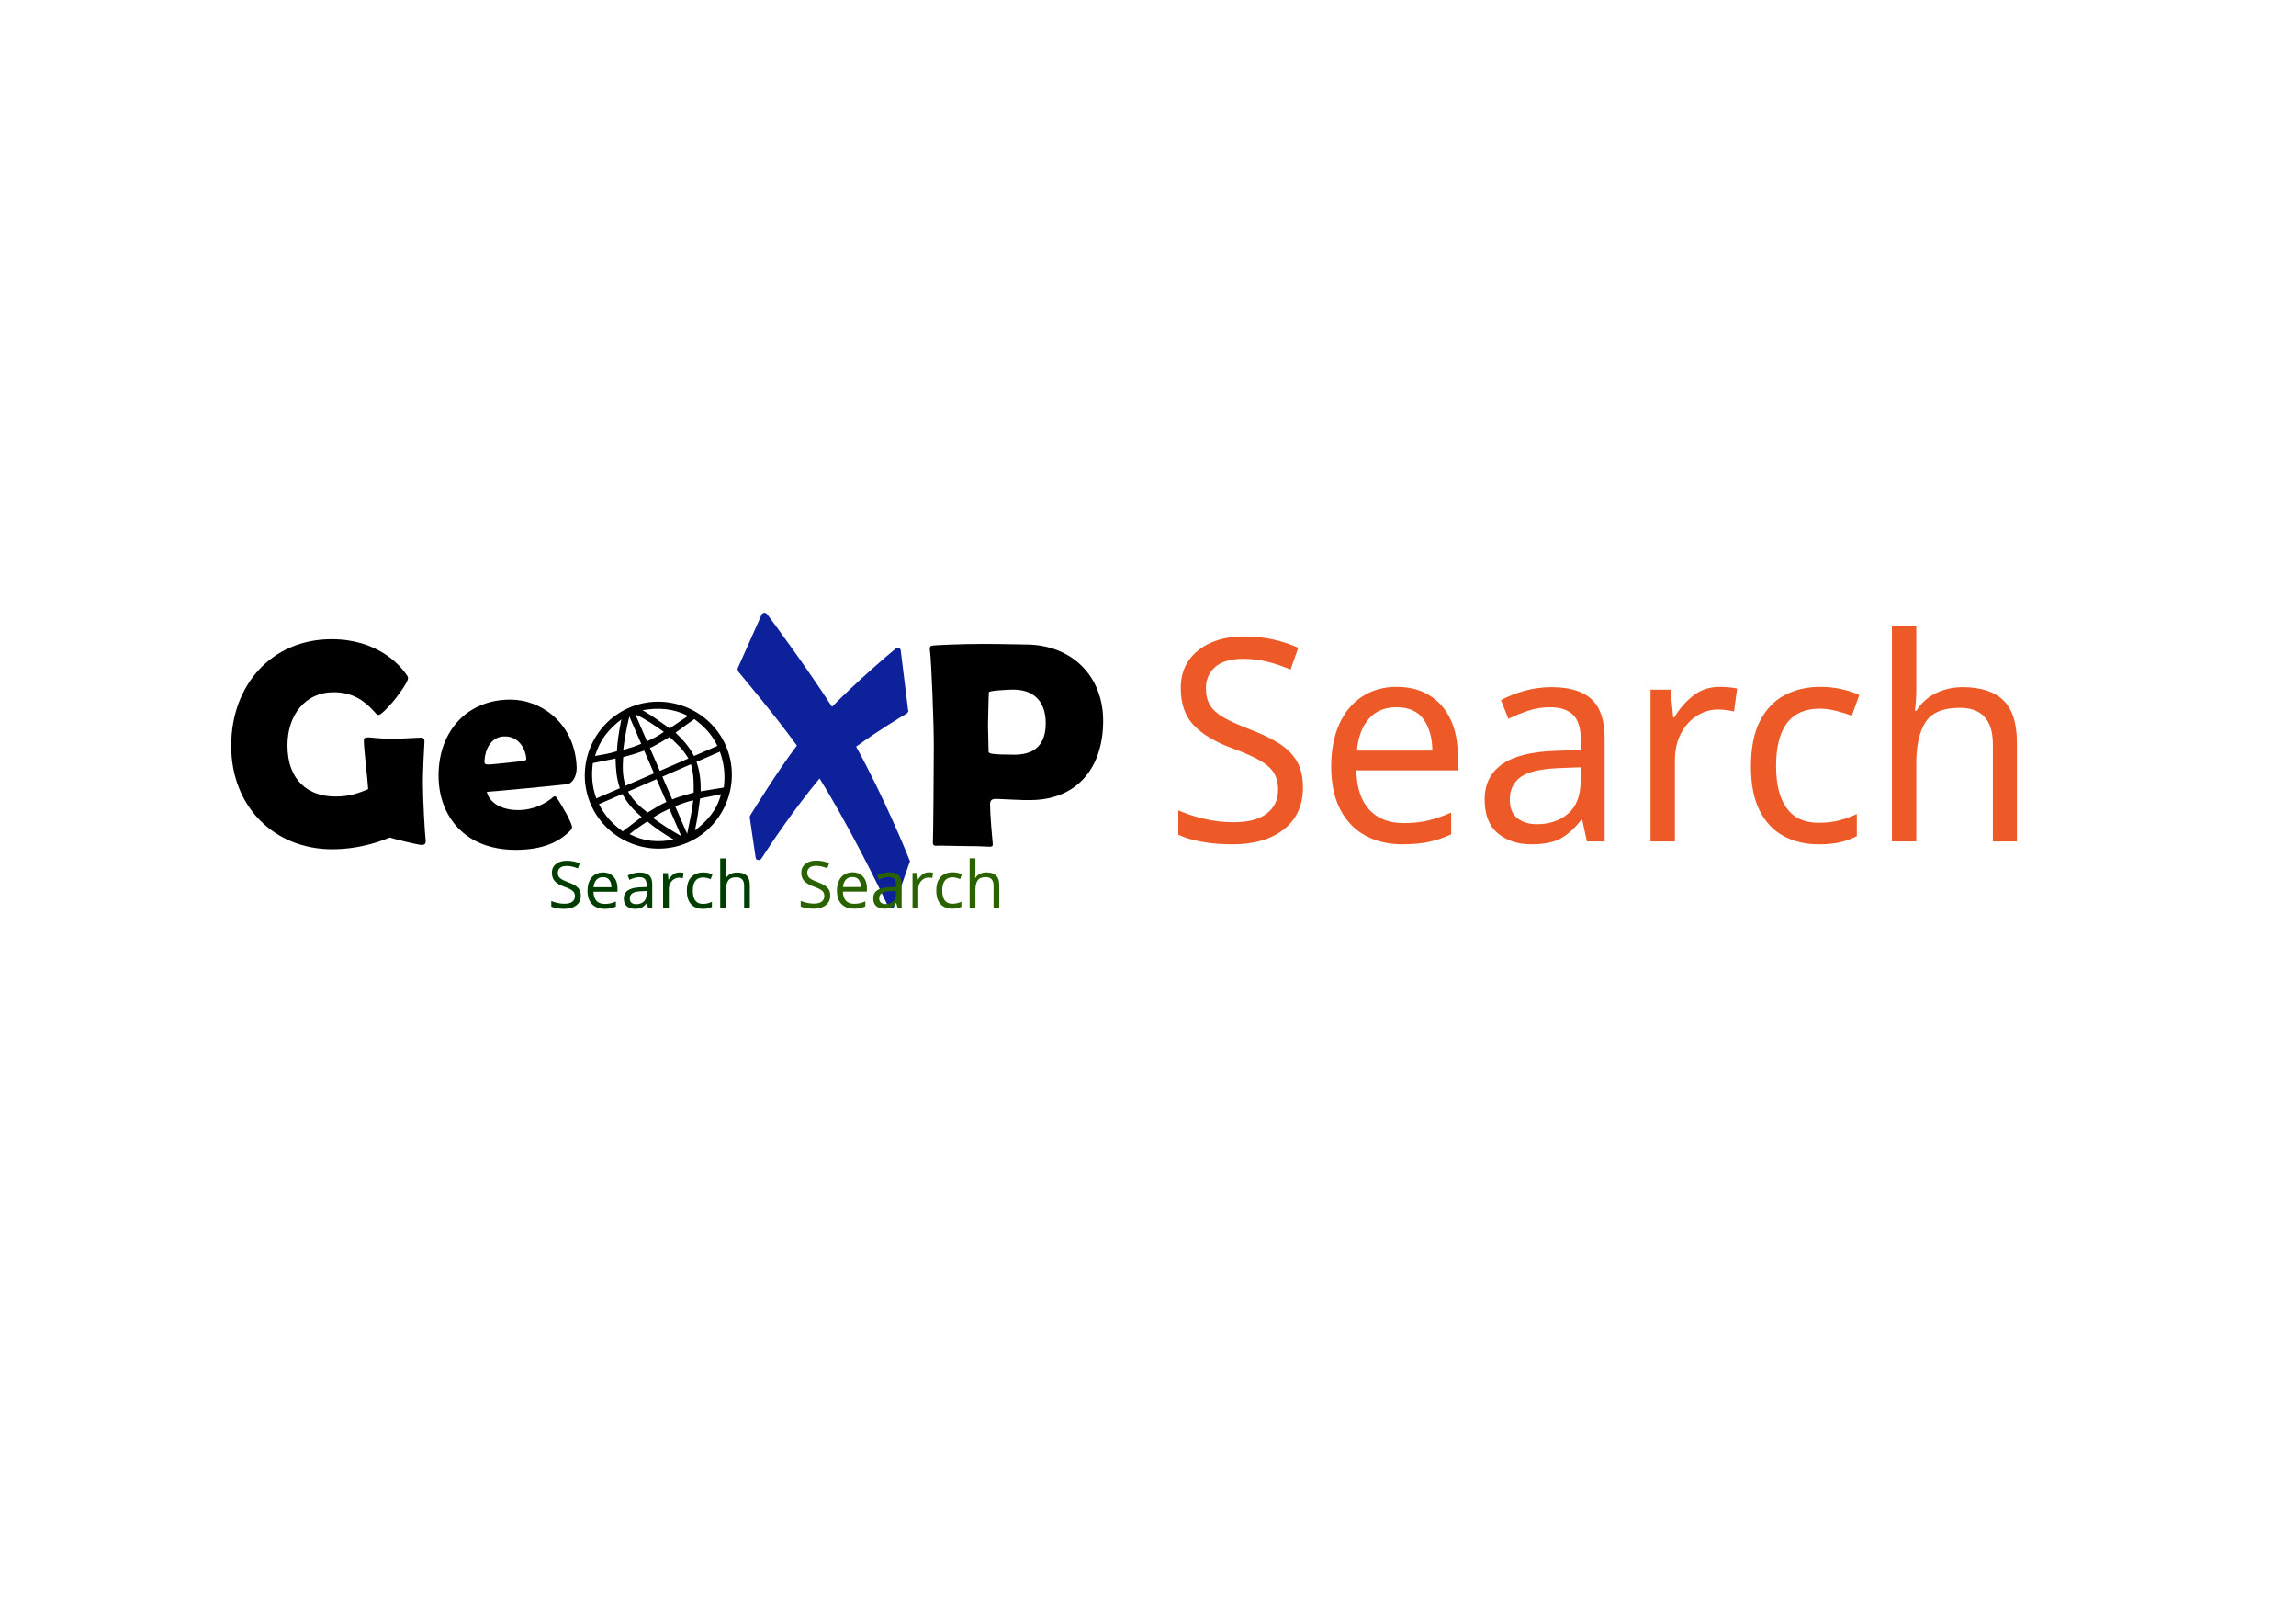
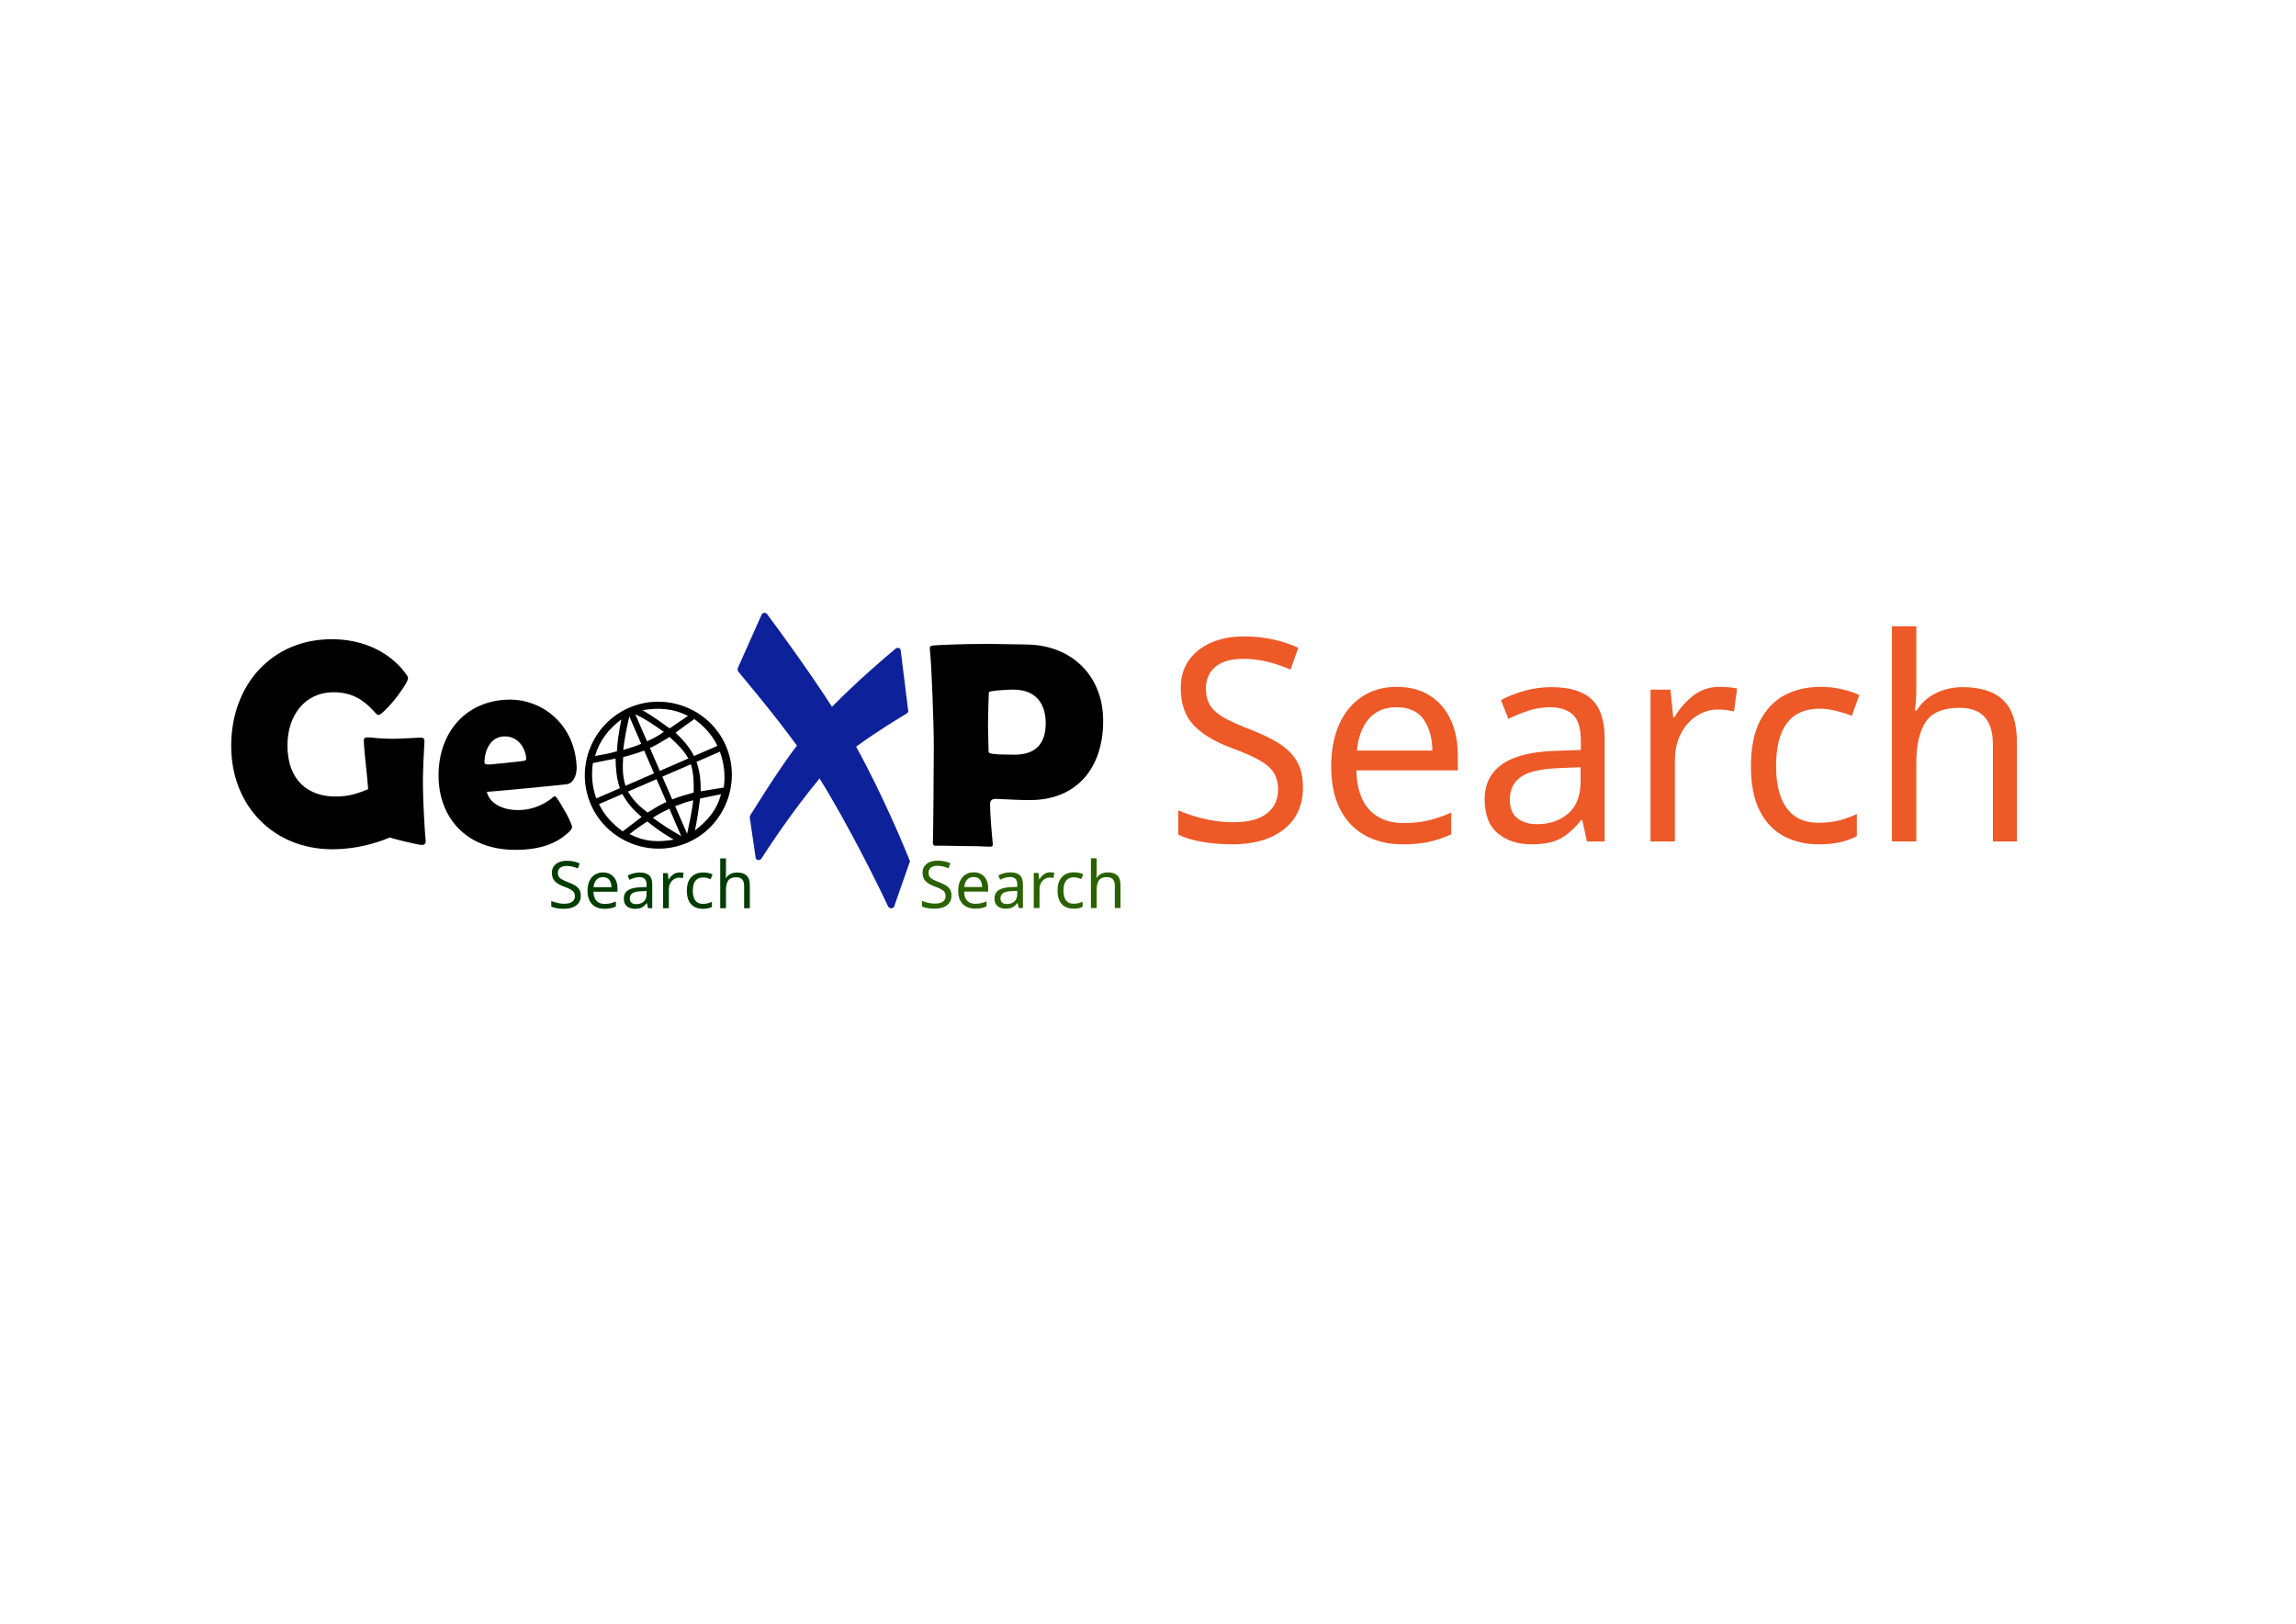
<svg xmlns="http://www.w3.org/2000/svg" width="297mm" height="210mm" id="svg6067" version="1.1">
  <defs id="defs6069">
    </defs>
  <g id="layer1">
    <g id="g6290" transform="translate(-112.3505,59.69045)">
      <g id="g6103" transform="translate(-448.3769,55.71895)">
        <g style="font-size:106.497px;font-style:normal;font-variant:normal;font-weight:bold;font-stretch:normal;text-align:start;line-height:100%;writing-mode:lr-tb;text-anchor:start;fill:#000000;fill-opacity:1;stroke:none;font-family:Berlinsans;-inkscape-font-specification:Berlinsans Medium" id="text2939" transform="matrix(0.9174077,-0.3979486,0.3979486,0.9174077,-31.96673,372.9981)">
          <path d="m 918.608,263.457 c 0,-19.702 -16.294,-35.889 -35.996,-35.889 -19.808,0 -35.996,16.188 -35.996,35.889 0,19.702 16.188,35.996 35.996,35.996 19.702,0 35.996,-16.294 35.996,-35.996 m -11.182,-20.767 -10.65,2.023 c -2.556,-4.153 -5.005,-8.52 -8.626,-13.419 7.668,1.917 13.951,5.005 19.276,11.395 M 876.861,231.295 c -3.514,5.005 -6.07,9.159 -8.2,13.419 -4.047,-0.426 -7.029,-1.278 -10.756,-2.13 5.325,-6.283 11.289,-9.372 18.956,-11.289 m 4.153,14.803 c -3.088,0 -5.857,-0.32 -9.265,-0.745 2.662,-4.579 5.538,-8.839 9.265,-13.845 l 0,14.59 m 12.46,-0.958 c -3.301,0.745 -6.177,0.958 -9.372,0.958 l 0,-14.377 c 4.153,4.686 6.603,8.946 9.372,13.419 m 21.299,16.72 -12.46,0 c -0.319,-5.325 -1.81,-9.372 -3.727,-14.058 3.834,-0.958 7.029,-1.597 11.076,-2.449 2.982,5.218 4.899,10.224 5.112,16.507 M 866.637,247.696 c -1.917,4.792 -3.408,8.946 -3.834,14.164 l -12.567,0 c 0.426,-6.283 2.236,-11.289 5.325,-16.507 3.834,0.852 7.135,1.491 11.076,2.343 m 32.694,14.164 -15.229,0 0,-12.141 c 4.153,-0.213 7.348,-0.639 10.969,-1.171 1.81,4.153 3.621,8.094 4.26,13.312 m -18.317,0 -15.229,0 c 0.639,-5.431 2.449,-9.159 4.579,-13.312 3.301,0.532 6.496,0.958 10.65,1.171 l 0,12.141 m 18.317,3.088 c -0.639,5.218 -2.449,9.159 -4.26,13.206 -3.514,-0.319 -6.816,-1.065 -10.969,-1.065 l 0,-12.141 15.229,0 m -18.317,12.141 c -4.153,0 -7.242,0.745 -10.543,1.065 -2.236,-4.047 -4.047,-7.987 -4.686,-13.206 l 15.229,0 0,12.141 m 33.759,-12.141 c -0.426,6.39 -2.13,11.608 -5.218,16.826 l -11.076,-2.769 c 2.023,-4.686 3.408,-8.733 3.834,-14.058 l 12.46,0 m -47.817,14.058 -11.289,2.769 c -3.088,-5.325 -5.005,-10.437 -5.325,-16.826 l 12.46,0 c 0.426,5.325 1.917,9.372 4.153,14.058 m 14.058,16.294 c -3.727,-5.005 -6.603,-9.265 -9.159,-13.738 3.195,-0.639 6.177,-0.745 9.159,-0.852 l 0,14.59 m 12.354,-13.738 c -2.662,4.579 -5.644,8.733 -9.265,13.845 l 0,-14.697 c 3.195,0.106 5.964,0.213 9.265,0.852 m 13.632,2.662 c -5.005,6.39 -11.182,9.265 -18.743,11.182 3.408,-4.792 5.964,-9.052 8.52,-13.312 l 10.224,2.13 m -30.032,11.182 c -7.668,-1.81 -13.632,-4.792 -18.743,-11.076 3.514,-1.065 6.709,-1.491 10.437,-2.236 2.13,4.26 4.792,8.626 8.307,13.312" style="font-family:FFDingbats SignsOne;-inkscape-font-specification:FFDingbats SignsOne Medium" id="path3961" />
        </g>
        <g id="g6036">
          <g transform="translate(505.4854,4.57123)" id="text2816-8-3" style="font-size:40px;font-style:normal;font-variant:normal;font-weight:bold;font-stretch:normal;text-align:start;line-height:100%;writing-mode:lr-tb;text-anchor:start;fill:#000000;fill-opacity:1;stroke:none;font-family:Berlinsans;-inkscape-font-specification:Berlinsans Medium">
            <path id="path3778-7" style="font-size:144px;line-height:100%;font-family:Berlinsans Demi;-inkscape-font-specification:Berlinsans Demi Medium" d="m 263.318,290.403 c -0.432,-3.456 -1.296,-20.016 -1.296,-25.92 -0.144,-6.768 0.576,-19.296 0.72,-21.6 0.144,-1.872 -0.576,-2.304 -1.728,-2.304 -1.152,0 -10.368,0.576 -13.536,0.576 -3.024,0 -8.352,-0.288 -10.368,-0.576 -1.872,-0.144 -3.456,-0.288 -3.888,0.576 -0.288,0.72 0.144,5.472 0.432,8.208 0.144,2.016 1.152,10.368 1.584,16.416 -4.608,1.872 -8.928,3.6 -15.984,3.6 -12.96,0 -23.472,-7.488 -23.472,-25.056 0,-14.688 8.64,-25.92 22.464,-25.92 9.216,0 14.832,3.888 19.584,9.072 2.016,2.304 2.304,2.448 3.744,1.44 1.584,-1.152 5.328,-5.184 7.2,-7.632 2.736,-3.6 4.608,-6.336 5.472,-8.208 0.72,-1.584 0.72,-2.016 -0.72,-3.888 -3.312,-4.608 -14.256,-16.704 -36.144,-16.704 -29.232,0 -49.104,22.32 -49.104,52.128 0,29.664 21.024,50.544 49.392,50.544 14.688,0 25.632,-4.752 28.224,-5.76 1.584,0.72 13.392,3.456 14.832,3.6 2.16,0.288 2.88,-0.576 2.592,-2.592" />
            <path id="path3780-9" style="font-size:144px;line-height:100%;font-family:Berlinsans Demi;-inkscape-font-specification:Berlinsans Demi Medium" d="m 337.181,255.267 c -0.72,-21.6 -17.28,-33.264 -32.4,-33.264 -21.024,0 -35.136,15.264 -35.136,37.152 0,19.728 12.816,36.288 37.584,36.288 13.824,0 21.456,-4.032 26.64,-9.216 0.864,-0.864 1.152,-1.584 1.008,-2.304 -0.576,-2.304 -3.168,-7.056 -3.6,-7.632 -0.576,-1.008 -2.592,-4.752 -4.032,-6.48 -0.432,-0.576 -0.72,-0.864 -1.584,-0.144 -3.024,2.592 -8.928,6.336 -17.136,6.336 -8.064,0 -14.112,-3.6 -15.264,-8.928 3.312,-0.144 33.552,-3.024 39.312,-3.744 2.16,-0.288 4.608,-3.168 4.608,-8.064 m -24.624,-4.32 c 0,0.432 -0.288,1.008 -2.304,1.152 -5.04,0.576 -12.96,1.44 -15.12,1.584 -2.736,0.144 -3.168,-0.144 -3.024,-1.872 0.288,-5.328 3.024,-11.376 9.216,-11.808 7.2,-0.432 10.8,5.616 11.232,10.944" />
            <path id="path3786-2" style="font-size:144px;line-height:100%;font-family:Berlinsans Demi;-inkscape-font-specification:Berlinsans Demi Medium" d="m 594.579,232.371 c 0,-22.032 -15.408,-37.008 -37.296,-37.296 -3.312,0 -12.24,-0.288 -21.168,-0.288 -11.52,0 -22.176,0.576 -24.192,0.72 -1.872,0.144 -2.304,0.432 -2.016,2.592 0.72,5.76 1.872,35.136 1.872,46.368 0,10.08 -0.288,45.36 -0.432,46.944 -0.144,1.728 0.432,2.16 2.016,2.016 1.296,-0.144 7.344,0.144 11.808,0.144 5.328,0 10.8,0.144 12.816,0.288 2.304,0.144 2.736,0 2.592,-1.584 -0.288,-2.736 -1.296,-14.112 -1.296,-19.152 0,-2.016 1.008,-2.592 3.024,-2.592 4.896,0.144 12.816,0.72 16.992,0.576 21.6,-0.144 35.28,-14.832 35.28,-38.736 m -28.08,1.152 c 0,9.216 -4.176,15.408 -15.264,15.408 -11.088,0 -12.672,-0.576 -12.672,-1.44 0,-2.16 -0.288,-10.368 -0.288,-12.816 0,-1.296 0.288,-15.12 0.432,-16.272 0.144,-0.864 10.368,-1.296 11.808,-1.296 12.096,0 15.984,7.92 15.984,16.416" />
            <g style="display:none" id="layer2-3">
              <path id="path3784-9" style="font-size:144px;font-style:normal;font-variant:normal;font-weight:bold;font-stretch:normal;text-align:start;line-height:100%;writing-mode:lr-tb;text-anchor:start;fill:#000000;fill-opacity:1;stroke:none;font-family:Berlinsans Demi;-inkscape-font-specification:Berlinsans Demi Medium" d="m 499.361,284.067 c 0,-1.152 -0.288,-7.776 -0.288,-8.64 0,-0.72 0,-1.008 -0.72,-2.016 -1.728,-2.304 -14.112,-18.576 -20.736,-27.936 -0.72,-1.008 -0.72,-1.728 -0.144,-2.592 6.48,-8.64 18.864,-24.912 20.592,-27.792 0.72,-1.152 0.72,-1.296 0.72,-2.016 0,-0.72 -0.288,-7.488 -0.288,-8.496 0,-1.152 0.288,-7.776 0.288,-8.64 0,-0.864 -1.44,-1.152 -2.448,-1.152 -0.72,0 -6.912,0.288 -8.352,0.288 -1.584,0 -6.912,-0.288 -8.352,-0.288 -1.44,0 -14.976,20.16 -18.864,26.064 -1.152,1.584 -1.296,1.728 -2.448,0.144 -3.888,-6.048 -17.136,-26.208 -18.576,-26.208 -1.44,0 -6.624,0.288 -8.208,0.288 -1.44,0 -7.488,-0.288 -9.504,-0.432 -0.864,-0.144 -2.448,0.288 -2.448,1.296 0,0.864 0.432,7.776 0.432,8.784 0,1.008 -0.144,7.488 -0.144,8.352 0,0.72 0,1.008 0.72,2.016 1.44,1.728 16.272,20.88 20.592,27.216 0.864,1.152 0.72,2.88 -0.144,4.032 -3.168,4.608 -18.72,25.2 -20.304,27.36 -0.72,1.008 -0.72,1.296 -0.72,2.016 0,0.72 -0.288,7.2 -0.288,8.208 0,1.152 0.288,7.344 0.288,8.208 0,0.864 1.44,1.296 2.16,1.296 0.864,0 7.92,0.288 9.216,0.288 1.296,0 6.912,0.144 8.352,-0.288 1.44,-0.432 14.976,-20.304 18.72,-25.776 1.008,-1.584 1.008,-1.728 2.16,-0.144 3.6,5.616 16.848,25.92 18.432,25.92 1.44,0 7.056,0.288 8.496,0.288 1.296,0 8.064,-0.144 9.216,-0.288 1.44,-0.288 2.304,-0.576 2.448,-1.872 0.144,-0.864 0.144,-6.48 0.144,-7.488" />
            </g>
          </g>
          <g id="text3719-8-9" style="font-size:178.771px;font-style:normal;font-variant:normal;font-weight:bold;font-stretch:normal;text-align:start;line-height:125%;writing-mode:lr-tb;text-anchor:start;fill:#0d219b;fill-opacity:1;stroke:none;font-family:Berlinsans;-inkscape-font-specification:Berlinsans Medium">
            <path id="path3976" style="line-height:100%;fill:#0d219b;fill-opacity:1;stroke:none;font-family:FFDingbats SignsOne;-inkscape-font-specification:FFDingbats SignsOne Medium" d="m 1005.568,305.703 c 0,-0.179 0,-0.536 -0.179,-0.715 -1.788,-4.469 -12.514,-30.749 -26.101,-55.419 10.547,-7.687 21.81,-14.48 24.849,-16.268 0.358,-0.358 0.715,-0.894 0.715,-1.251 0,-0.179 -0.179,-0.358 -0.179,-0.536 l -3.575,-28.961 c 0,-0.715 -0.536,-1.251 -1.43,-1.251 -0.358,0 -0.715,0 -1.073,0.358 -5.184,4.29 -18.771,15.911 -31.106,28.425 -11.978,-18.592 -26.994,-38.972 -31.821,-45.408 -0.358,-0.358 -0.715,-0.536 -1.251,-0.536 -0.536,0 -1.073,0.358 -1.251,0.715 l -11.799,26.458 c 0,0.179 0,0.358 0,0.536 0,0.536 0.179,0.894 0.358,1.073 3.218,3.933 17.698,21.095 28.603,36.112 -9.475,12.514 -20.559,30.57 -22.704,33.966 -0.179,0.358 -0.358,0.715 -0.358,1.073 l 2.86,19.486 c 0,0.894 0.536,1.43 1.43,1.43 0.536,0 1.073,-0.179 1.43,-0.715 4.469,-6.972 15.553,-23.598 28.425,-39.151 14.123,22.704 28.961,52.737 33.609,62.749 0.358,0.358 0.894,0.715 1.43,0.715 0.715,0 1.251,-0.358 1.43,-0.894 l 7.508,-21.453 c 0.179,-0.179 0.179,-0.358 0.179,-0.536" />
          </g>
        </g>
      </g>
    </g>
    <text xml:space="preserve" style="font-size:40px;font-style:normal;font-variant:normal;font-weight:normal;font-stretch:normal;text-align:end;line-height:100%;writing-mode:lr-tb;text-anchor:end;fill:#000000;fill-opacity:1;stroke:none;font-family:Futura;-inkscape-font-specification:Futura" x="421.181" y="443.937" id="text6304">
      <tspan id="tspan6306" x="421.181" y="443.937" style="font-size:32px;font-style:normal;font-variant:normal;font-weight:normal;font-stretch:normal;text-align:end;line-height:100%;writing-mode:lr-tb;text-anchor:end;fill:#003d00;fill-opacity:1;font-family:Optima;-inkscape-font-specification:Optima">Search</tspan>
    </text>
-     <text xml:space="preserve" style="font-size:40px;font-style:normal;font-variant:normal;font-weight:normal;font-stretch:normal;text-align:end;line-height:100%;writing-mode:lr-tb;text-anchor:end;fill:#000000;fill-opacity:1;stroke:none;font-family:Futura;-inkscape-font-specification:Futura" x="543.125" y="443.874" id="text6304-1">
-       <tspan id="tspan6306-3" x="543.125" y="443.874" style="font-size:32px;font-style:normal;font-variant:normal;font-weight:normal;font-stretch:normal;text-align:end;line-height:100%;writing-mode:lr;text-anchor:end;fill:#2a6200;fill-opacity:1;font-family:Optima;-inkscape-font-specification:Optima">Search</tspan>
+     <text xml:space="preserve" style="font-size:40px;font-style:normal;font-variant:normal;font-weight:normal;font-stretch:normal;text-align:end;line-height:100%;writing-mode:lr-tb;text-anchor:end;fill:#000000;fill-opacity:1;stroke:none;font-family:Futura;-inkscape-font-specification:Futura" x="449.125" y="443.874" id="text6304-1">
+       <tspan id="tspan6306-3" x="449.125" y="443.874" style="font-size:32px;font-style:normal;font-variant:normal;font-weight:normal;font-stretch:normal;text-align:start;line-height:100%;writing-mode:lr-tb;text-anchor:start;fill:#2a6200;fill-opacity:1;font-family:Optima;-inkscape-font-specification:Optima">Search</tspan>
    </text>
    <text xml:space="preserve" style="font-size:56.999px;font-style:normal;font-variant:normal;font-weight:normal;font-stretch:normal;text-align:start;line-height:100%;writing-mode:lr-tb;text-anchor:start;fill:#004500;fill-opacity:1;stroke:none;font-family:Futura;-inkscape-font-specification:Futura" x="575.935" y="406.491" id="text6843" transform="scale(0.9882408,1.011899)">
      <tspan id="tspan6845" x="575.935" y="406.491" style="font-size:136.797px;font-style:normal;font-variant:normal;font-weight:normal;font-stretch:normal;text-align:start;line-height:100%;writing-mode:lr-tb;text-anchor:start;fill:#ed5927;fill-opacity:1;font-family:Optima;-inkscape-font-specification:Optima">Search</tspan>
    </text>
    <flowRoot xml:space="preserve" id="flowRoot6847" style="fill:black;stroke:none;stroke-opacity:1;stroke-width:1px;stroke-linejoin:miter;stroke-linecap:butt;fill-opacity:1;font-family:Futura;font-style:normal;font-weight:normal;font-size:40px;-inkscape-font-specification:Futura;font-stretch:normal;font-variant:normal;text-anchor:end;text-align:end;writing-mode:lr;line-height:125%">
      <flowRegion id="flowRegion6849">
        <rect id="rect6851" width="1324.401" height="465.268" x="32.246" y="122.202" />
      </flowRegion>
      <flowPara id="flowPara6853" />
    </flowRoot>
  </g>
</svg>
